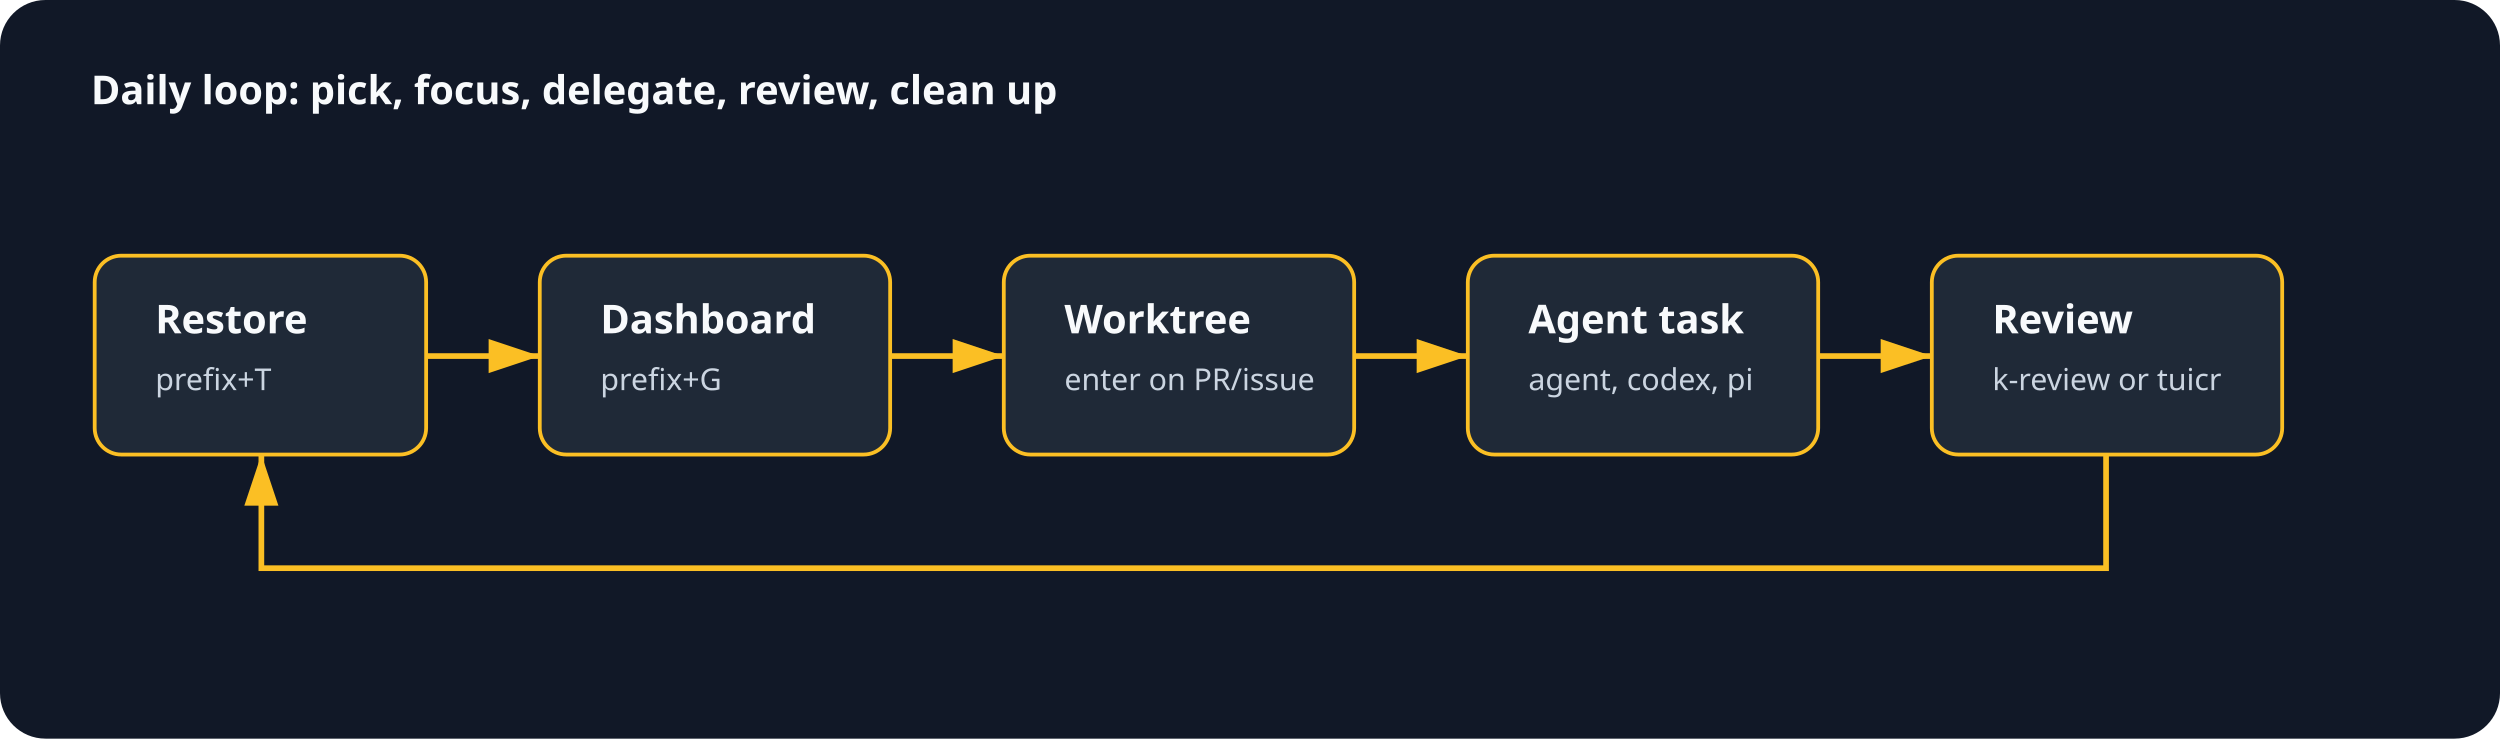
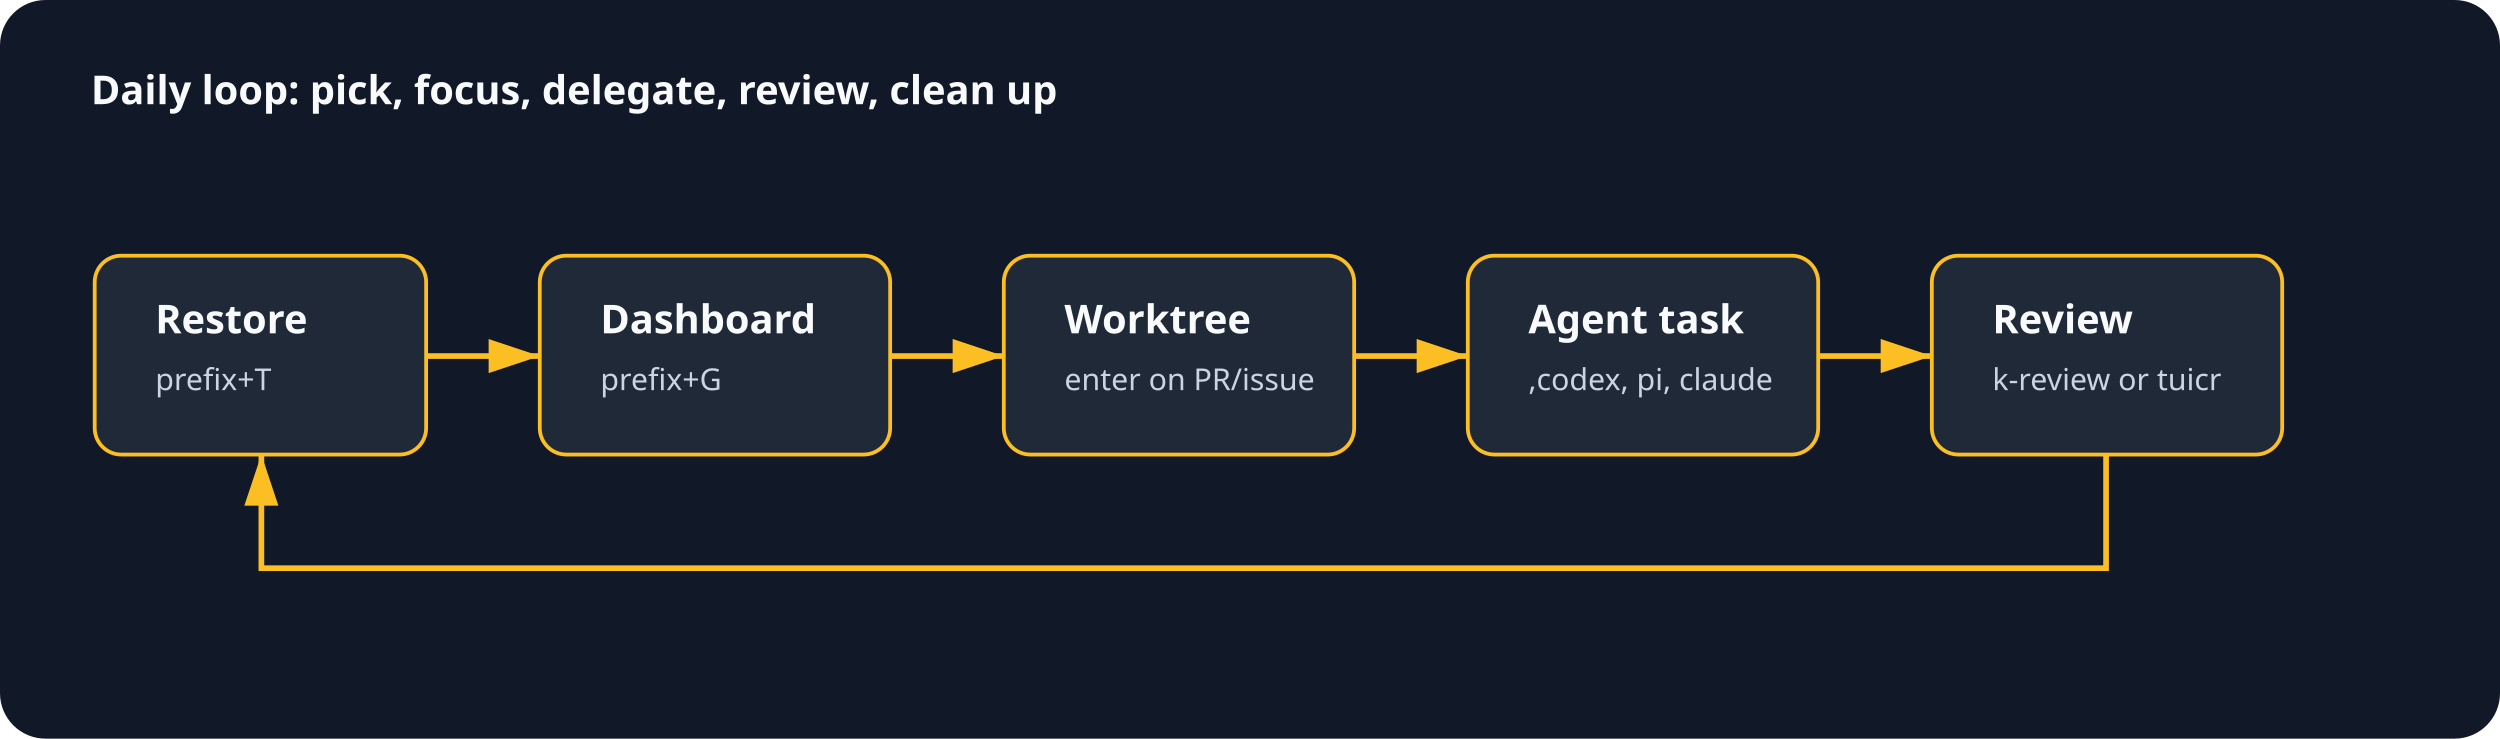
<svg xmlns="http://www.w3.org/2000/svg" width="1320" height="390" viewBox="0 0 1320 390" role="img" aria-labelledby="title desc">
  <defs>
    <marker id="arrow" markerWidth="10" markerHeight="10" refX="9" refY="3" orient="auto" markerUnits="strokeWidth">
      <path d="M0,0 L0,6 L9,3 z" fill="#fbbf24" />
    </marker>
    <style>
      .bg{fill:#111827}.box{fill:#1f2937;stroke:#fbbf24;stroke-width:2;rx:14}.alt{fill:#0f3b3e;stroke:#5eead4;stroke-width:2;rx:14}.text{fill:#f8fafc;font:650 21px system-ui,sans-serif}.small{fill:#cbd5e1;font:500 16px system-ui,sans-serif}.line{stroke:#fbbf24;stroke-width:3;fill:none;marker-end:url(#arrow)}
    </style>
  </defs>
  <rect class="bg" width="1320" height="390" rx="24" />
  <text class="text" x="48" y="55">Daily loop: pick, focus, delegate, review, clean up</text>
  <rect class="box" x="50" y="135" width="175" height="105" />
  <text class="text" x="82" y="176">Restore</text>
  <text class="small" x="82" y="206">prefix+T</text>
  <path class="line" d="M225 188 H285" />
  <rect class="box" x="285" y="135" width="185" height="105" />
  <text class="text" x="317" y="176">Dashboard</text>
  <text class="small" x="317" y="206">prefix+G</text>
  <path class="line" d="M470 188 H530" />
  <rect class="box" x="530" y="135" width="185" height="105" />
  <text class="text" x="562" y="176">Worktree</text>
  <text class="small" x="562" y="206">enter on PR/issue</text>
  <path class="line" d="M715 188 H775" />
  <rect class="box" x="775" y="135" width="185" height="105" />
  <text class="text" x="807" y="176">Agent task</text>
-   <text class="small" x="807" y="206">agent, codex, pi</text>
+   <text class="small" x="807" y="206">,codex, pi, claude</text>
  <path class="line" d="M960 188 H1020" />
  <rect class="box" x="1020" y="135" width="185" height="105" />
  <text class="text" x="1052" y="176">Review</text>
  <text class="small" x="1052" y="206">k-review or tuicr</text>
  <path class="line" d="M1112 240 V300 H138 V240" />
</svg>
